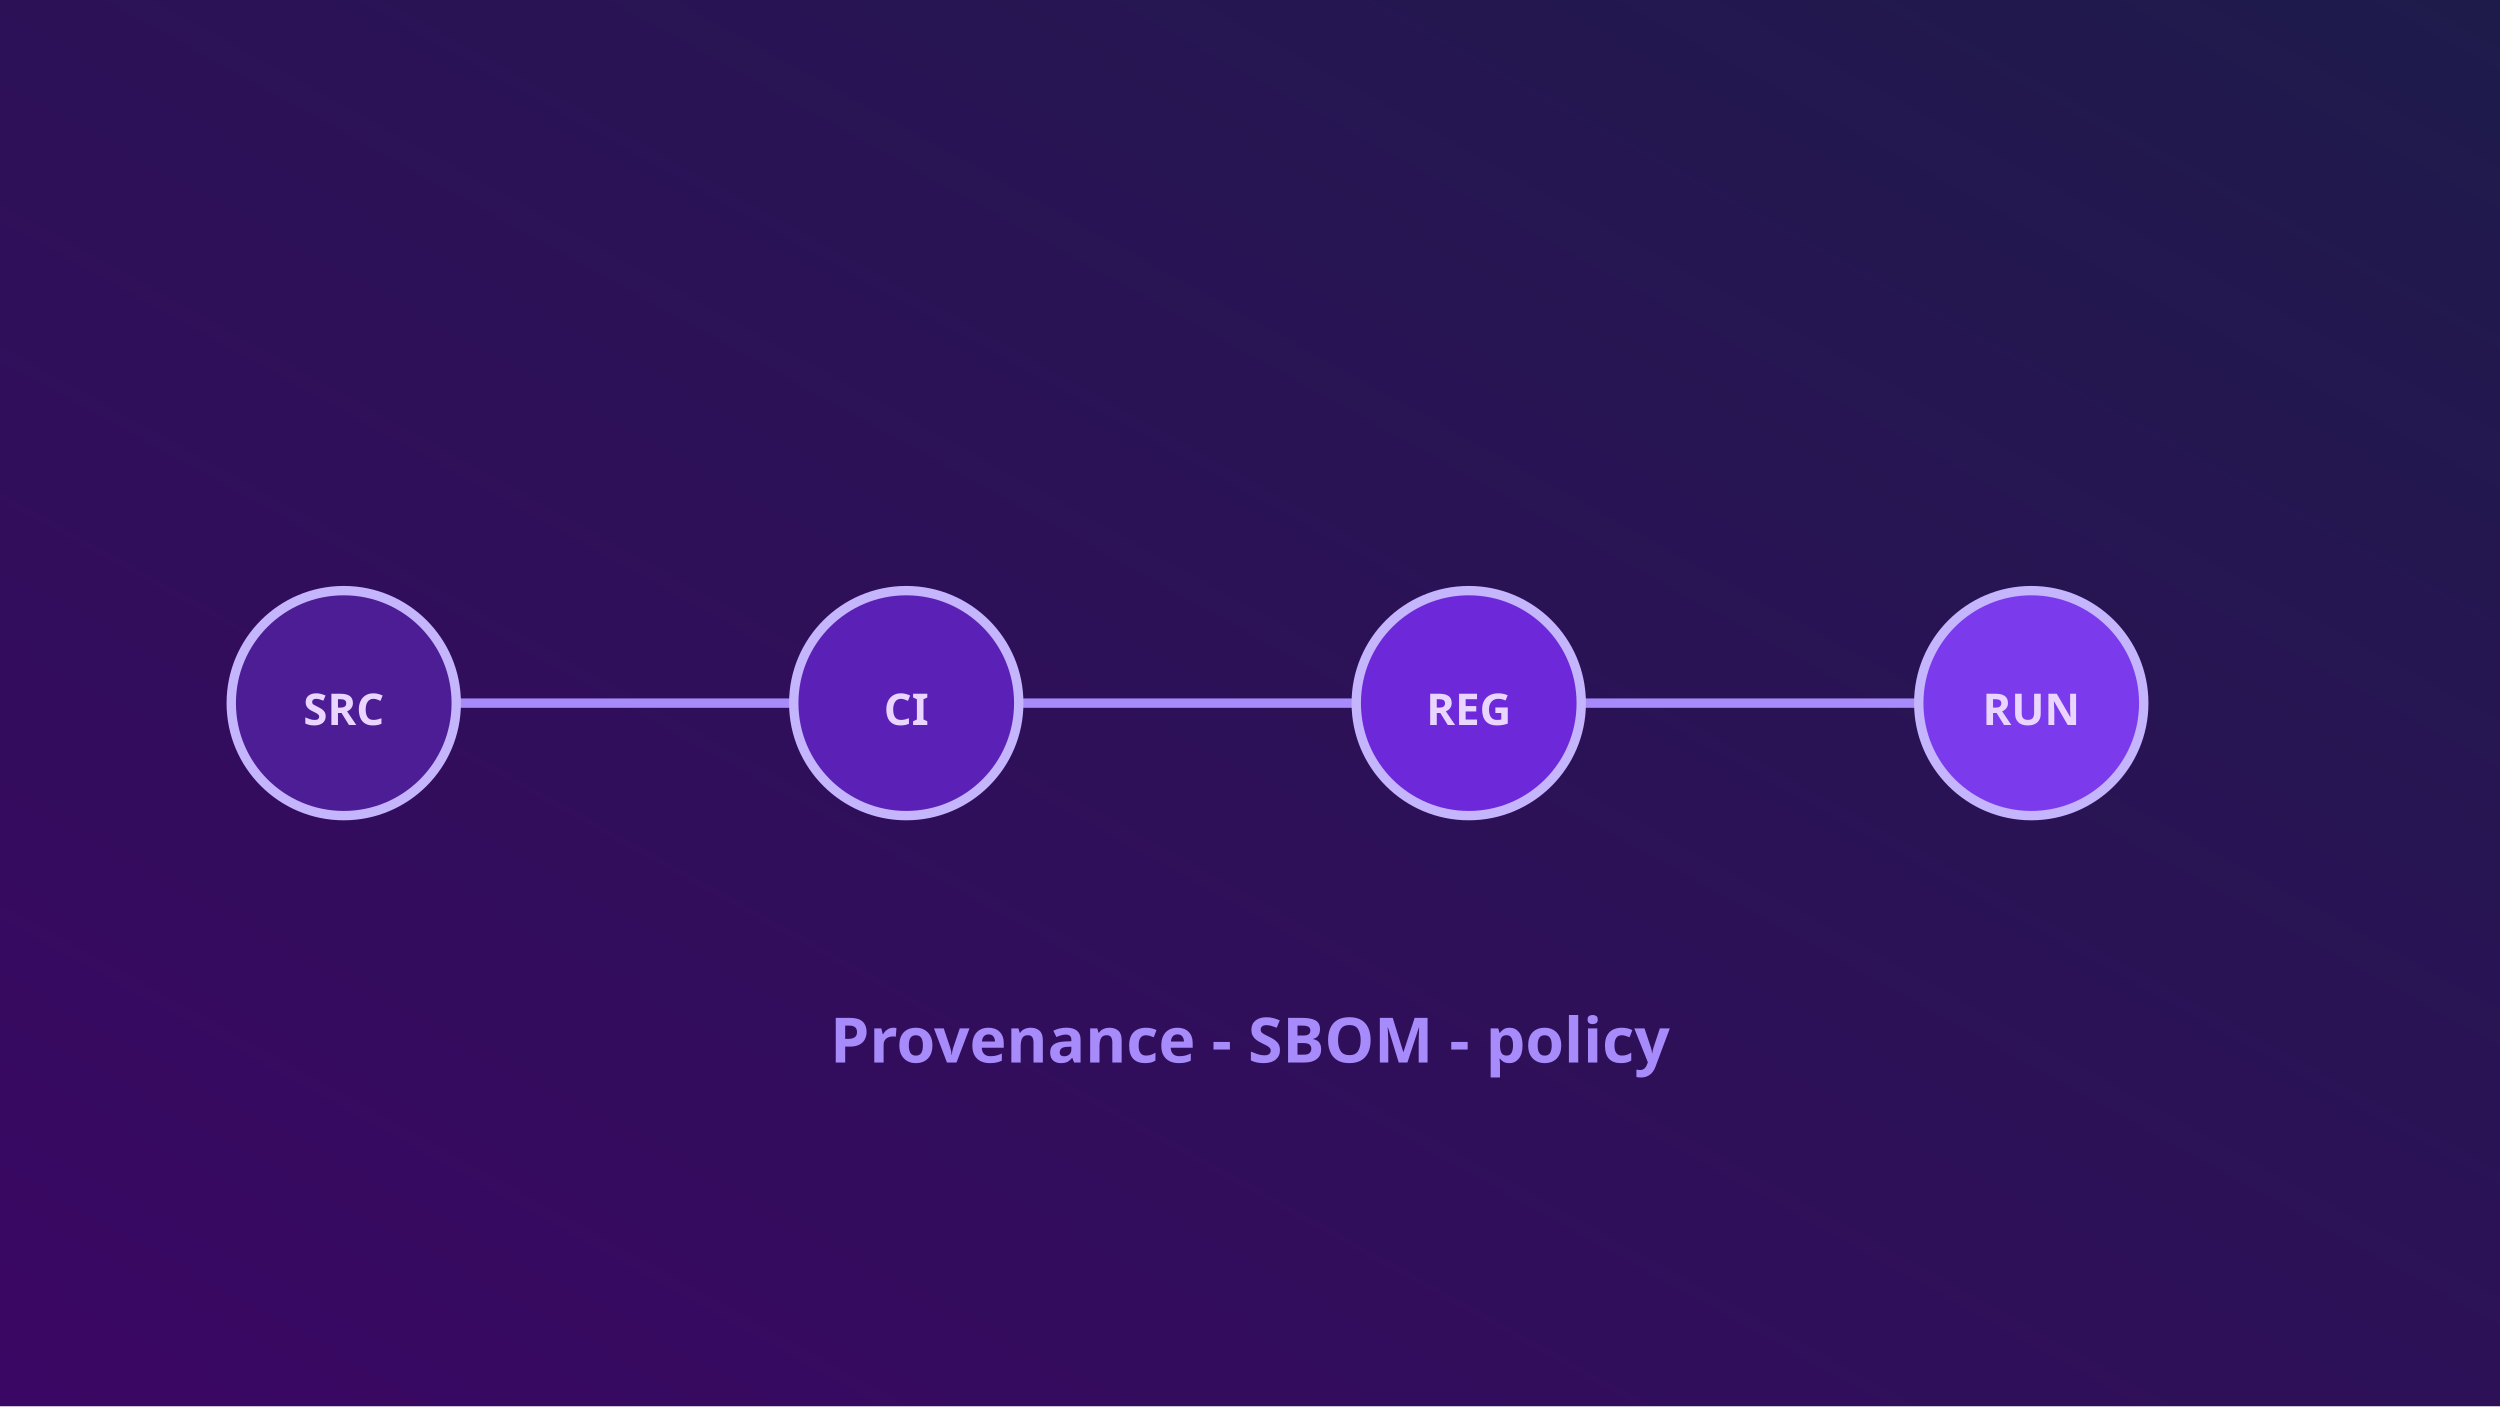
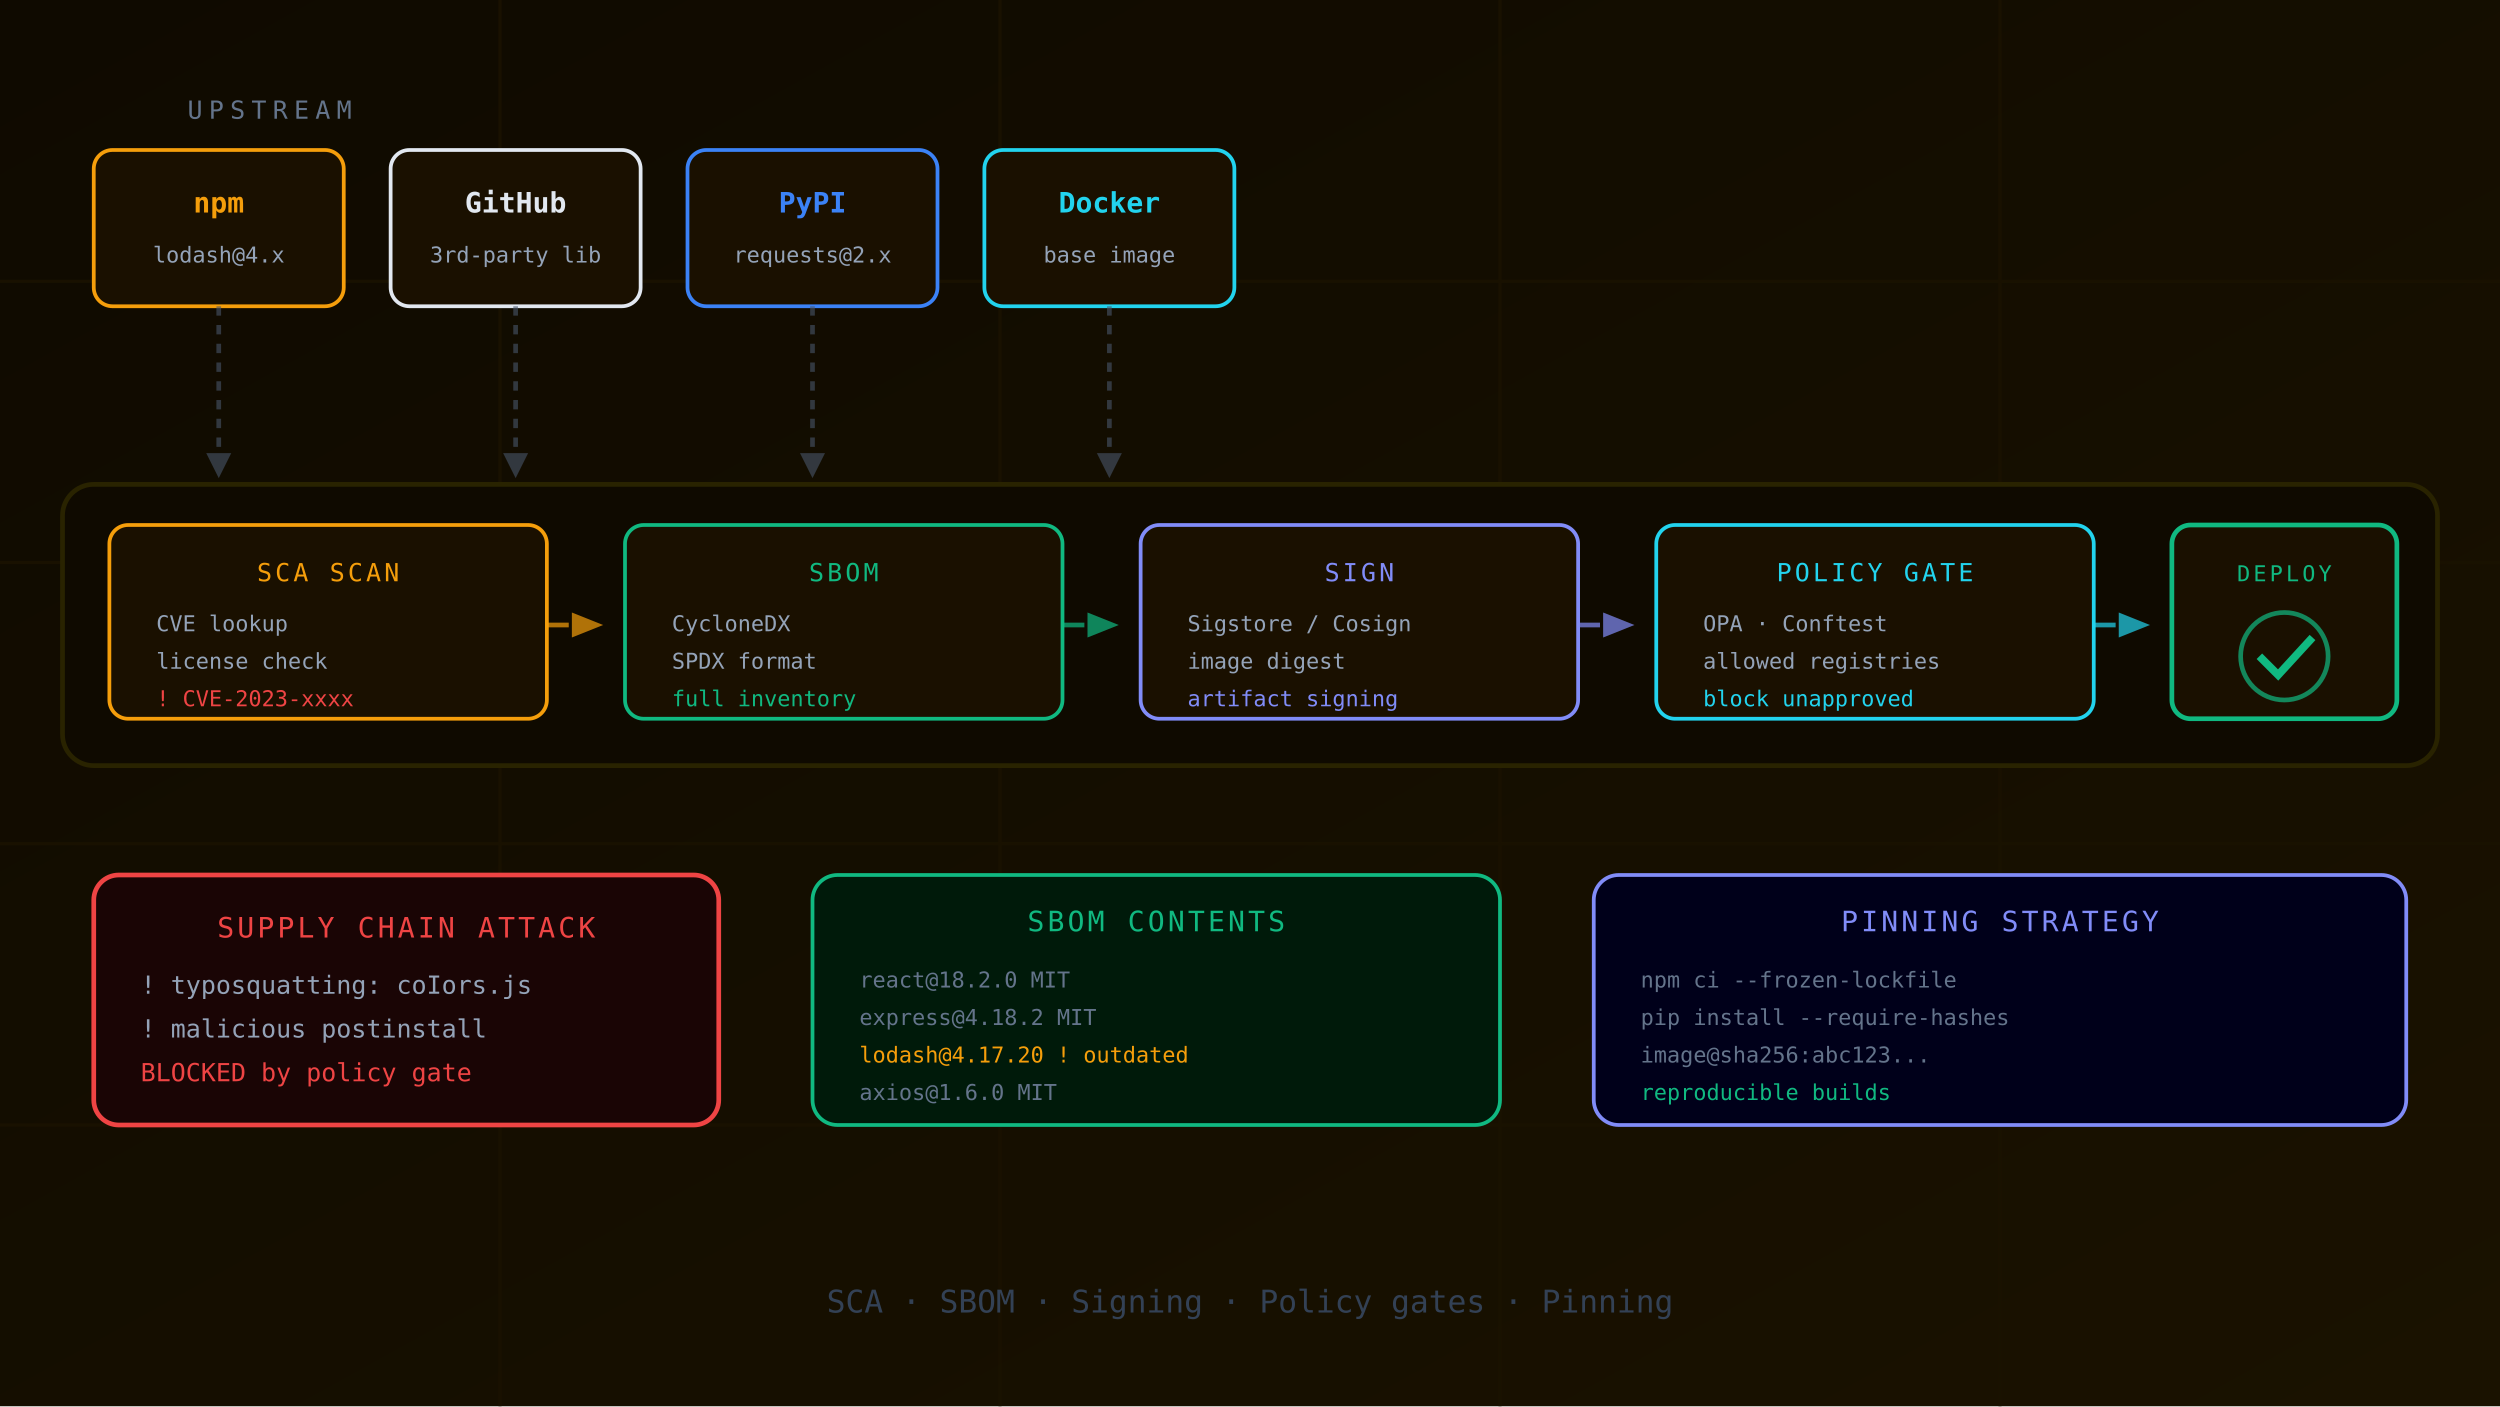
- <svg xmlns="http://www.w3.org/2000/svg" viewBox="0 0 800 450" role="img" aria-labelledby="t">
+ <svg xmlns="http://www.w3.org/2000/svg" viewBox="0 0 800 450">
  <defs>
-     <linearGradient id="scb" x1="0%" y1="100%" x2="100%" y2="0%">
-       <stop offset="0%" style="stop-color:#3b0764" />
-       <stop offset="100%" style="stop-color:#1e1b4b" />
+     <linearGradient id="bg" x1="0%" y1="0%" x2="100%" y2="100%">
+       <stop offset="0%" stop-color="#0f0a00" />
+       <stop offset="100%" stop-color="#1a1200" />
    </linearGradient>
+     <linearGradient id="chainGrad" x1="0%" y1="0%" x2="100%" y2="0%">
+       <stop offset="0%" stop-color="#f59e0b" />
+       <stop offset="50%" stop-color="#ef4444" />
+       <stop offset="100%" stop-color="#f59e0b" />
+     </linearGradient>
+     <filter id="glow">
+       <feGaussianBlur stdDeviation="3" result="blur" />
+       <feMerge>
+         <feMergeNode in="blur" />
+         <feMergeNode in="SourceGraphic" />
+       </feMerge>
+     </filter>
  </defs>
-   <rect width="800" height="450" fill="url(#scb)" />
-   <g stroke="#a78bfa" stroke-width="3" fill="none">
-     <line x1="140" y1="225" x2="260" y2="225" />
-     <line x1="320" y1="225" x2="440" y2="225" />
-     <line x1="500" y1="225" x2="620" y2="225" />
+   <rect width="800" height="450" fill="url(#bg)" />
+   <g stroke="#1a1200" stroke-width="1" opacity="0.9">
+     <line x1="0" y1="90" x2="800" y2="90" />
+     <line x1="0" y1="180" x2="800" y2="180" />
+     <line x1="0" y1="270" x2="800" y2="270" />
+     <line x1="0" y1="360" x2="800" y2="360" />
+     <line x1="160" y1="0" x2="160" y2="450" />
+     <line x1="320" y1="0" x2="320" y2="450" />
+     <line x1="480" y1="0" x2="480" y2="450" />
+     <line x1="640" y1="0" x2="640" y2="450" />
  </g>
-   <circle cx="110" cy="225" r="36" fill="#4c1d95" stroke="#c4b5fd" stroke-width="3" />
-   <circle cx="290" cy="225" r="36" fill="#5b21b6" stroke="#c4b5fd" stroke-width="3" />
-   <circle cx="470" cy="225" r="36" fill="#6d28d9" stroke="#c4b5fd" stroke-width="3" />
-   <circle cx="650" cy="225" r="36" fill="#7c3aed" stroke="#c4b5fd" stroke-width="3" />
-   <text x="110" y="232" text-anchor="middle" fill="#e9d5ff" font-family="system-ui,sans-serif" font-size="14" font-weight="700">SRC</text>
-   <text x="290" y="232" text-anchor="middle" fill="#e9d5ff" font-family="system-ui,sans-serif" font-size="14" font-weight="700">CI</text>
-   <text x="470" y="232" text-anchor="middle" fill="#e9d5ff" font-family="system-ui,sans-serif" font-size="14" font-weight="700">REG</text>
-   <text x="650" y="232" text-anchor="middle" fill="#e9d5ff" font-family="system-ui,sans-serif" font-size="14" font-weight="700">RUN</text>
-   <text x="400" y="340" text-anchor="middle" fill="#a78bfa" font-family="system-ui,sans-serif" font-size="20" font-weight="600">Provenance - SBOM - policy</text>
+   <text x="60" y="38" fill="#64748b" font-family="monospace" font-size="8" letter-spacing="2">UPSTREAM</text>
+   <rect x="30" y="48" width="80" height="50" rx="6" fill="#1a1000" stroke="#f59e0b" stroke-width="1.2" />
+   <text x="70" y="68" text-anchor="middle" fill="#f59e0b" font-family="monospace" font-size="9" font-weight="bold">npm</text>
+   <text x="70" y="84" text-anchor="middle" fill="#94a3b8" font-family="monospace" font-size="7">lodash@4.x</text>
+   <rect x="125" y="48" width="80" height="50" rx="6" fill="#1a1000" stroke="#e2e8f0" stroke-width="1.2" />
+   <text x="165" y="68" text-anchor="middle" fill="#e2e8f0" font-family="monospace" font-size="9" font-weight="bold">GitHub</text>
+   <text x="165" y="84" text-anchor="middle" fill="#94a3b8" font-family="monospace" font-size="7">3rd-party lib</text>
+   <rect x="220" y="48" width="80" height="50" rx="6" fill="#1a1000" stroke="#3b82f6" stroke-width="1.2" />
+   <text x="260" y="68" text-anchor="middle" fill="#3b82f6" font-family="monospace" font-size="9" font-weight="bold">PyPI</text>
+   <text x="260" y="84" text-anchor="middle" fill="#94a3b8" font-family="monospace" font-size="7">requests@2.x</text>
+   <rect x="315" y="48" width="80" height="50" rx="6" fill="#1a1000" stroke="#22d3ee" stroke-width="1.2" />
+   <text x="355" y="68" text-anchor="middle" fill="#22d3ee" font-family="monospace" font-size="9" font-weight="bold">Docker</text>
+   <text x="355" y="84" text-anchor="middle" fill="#94a3b8" font-family="monospace" font-size="7">base image</text>
+   <g stroke="#475569" stroke-width="1.5" stroke-dasharray="3,3" opacity="0.6">
+     <line x1="70" y1="98" x2="70" y2="145" />
+     <line x1="165" y1="98" x2="165" y2="145" />
+     <line x1="260" y1="98" x2="260" y2="145" />
+     <line x1="355" y1="98" x2="355" y2="145" />
+   </g>
+   <g fill="#475569" opacity="0.6">
+     <polygon points="66,145 70,153 74,145" />
+     <polygon points="161,145 165,153 169,145" />
+     <polygon points="256,145 260,153 264,145" />
+     <polygon points="351,145 355,153 359,145" />
+   </g>
+   <rect x="20" y="155" width="760" height="90" rx="10" fill="#0f0a00" stroke="#292300" stroke-width="1.5" />
+   <rect x="35" y="168" width="140" height="62" rx="6" fill="#1a1000" stroke="#f59e0b" stroke-width="1.2" />
+   <text x="105" y="186" text-anchor="middle" fill="#f59e0b" font-family="monospace" font-size="8" letter-spacing="1">SCA SCAN</text>
+   <text x="50" y="202" fill="#94a3b8" font-family="monospace" font-size="7">CVE lookup</text>
+   <text x="50" y="214" fill="#94a3b8" font-family="monospace" font-size="7">license check</text>
+   <text x="50" y="226" fill="#ef4444" font-family="monospace" font-size="7">! CVE-2023-xxxx</text>
+   <polygon points="183,196 193,200 183,204" fill="#f59e0b" opacity="0.7" />
+   <line x1="175" y1="200" x2="182" y2="200" stroke="#f59e0b" stroke-width="1.5" opacity="0.7" />
+   <rect x="200" y="168" width="140" height="62" rx="6" fill="#1a1000" stroke="#10b981" stroke-width="1.2" />
+   <text x="270" y="186" text-anchor="middle" fill="#10b981" font-family="monospace" font-size="8" letter-spacing="1">SBOM</text>
+   <text x="215" y="202" fill="#94a3b8" font-family="monospace" font-size="7">CycloneDX</text>
+   <text x="215" y="214" fill="#94a3b8" font-family="monospace" font-size="7">SPDX format</text>
+   <text x="215" y="226" fill="#10b981" font-family="monospace" font-size="7">full inventory</text>
+   <polygon points="348,196 358,200 348,204" fill="#10b981" opacity="0.7" />
+   <line x1="340" y1="200" x2="347" y2="200" stroke="#10b981" stroke-width="1.5" opacity="0.7" />
+   <rect x="365" y="168" width="140" height="62" rx="6" fill="#1a1000" stroke="#818cf8" stroke-width="1.2" />
+   <text x="435" y="186" text-anchor="middle" fill="#818cf8" font-family="monospace" font-size="8" letter-spacing="1">SIGN</text>
+   <text x="380" y="202" fill="#94a3b8" font-family="monospace" font-size="7">Sigstore / Cosign</text>
+   <text x="380" y="214" fill="#94a3b8" font-family="monospace" font-size="7">image digest</text>
+   <text x="380" y="226" fill="#818cf8" font-family="monospace" font-size="7">artifact signing</text>
+   <polygon points="513,196 523,200 513,204" fill="#818cf8" opacity="0.7" />
+   <line x1="505" y1="200" x2="512" y2="200" stroke="#818cf8" stroke-width="1.5" opacity="0.7" />
+   <rect x="530" y="168" width="140" height="62" rx="6" fill="#1a1000" stroke="#22d3ee" stroke-width="1.2" />
+   <text x="600" y="186" text-anchor="middle" fill="#22d3ee" font-family="monospace" font-size="8" letter-spacing="1">POLICY GATE</text>
+   <text x="545" y="202" fill="#94a3b8" font-family="monospace" font-size="7">OPA · Conftest</text>
+   <text x="545" y="214" fill="#94a3b8" font-family="monospace" font-size="7">allowed registries</text>
+   <text x="545" y="226" fill="#22d3ee" font-family="monospace" font-size="7">block unapproved</text>
+   <polygon points="678,196 688,200 678,204" fill="#22d3ee" opacity="0.7" />
+   <line x1="670" y1="200" x2="677" y2="200" stroke="#22d3ee" stroke-width="1.5" opacity="0.7" />
+   <rect x="695" y="168" width="72" height="62" rx="6" fill="#1a1000" stroke="#10b981" stroke-width="1.5" />
+   <text x="731" y="186" text-anchor="middle" fill="#10b981" font-family="monospace" font-size="7" letter-spacing="1">DEPLOY</text>
+   <circle cx="731" cy="210" r="14" fill="none" stroke="#10b981" stroke-width="1.5" opacity="0.7" />
+   <polyline points="723,210 729,216 740,204" fill="none" stroke="#10b981" stroke-width="2.5" />
+   <rect x="30" y="280" width="200" height="80" rx="8" fill="#1a0505" stroke="#ef4444" stroke-width="1.5" />
+   <text x="130" y="300" text-anchor="middle" fill="#ef4444" font-family="monospace" font-size="9" letter-spacing="1">SUPPLY CHAIN ATTACK</text>
+   <text x="45" y="318" fill="#94a3b8" font-family="monospace" font-size="8">! typosquatting: coIors.js</text>
+   <text x="45" y="332" fill="#94a3b8" font-family="monospace" font-size="8">! malicious postinstall</text>
+   <text x="45" y="346" fill="#ef4444" font-family="monospace" font-size="8">BLOCKED by policy gate</text>
+   <rect x="260" y="280" width="220" height="80" rx="8" fill="#001a0a" stroke="#10b981" stroke-width="1.2" />
+   <text x="370" y="298" text-anchor="middle" fill="#10b981" font-family="monospace" font-size="9" letter-spacing="1">SBOM CONTENTS</text>
+   <text x="275" y="316" fill="#64748b" font-family="monospace" font-size="7">react@18.2.0          MIT</text>
+   <text x="275" y="328" fill="#64748b" font-family="monospace" font-size="7">express@4.18.2        MIT</text>
+   <text x="275" y="340" fill="#f59e0b" font-family="monospace" font-size="7">lodash@4.17.20    ! outdated</text>
+   <text x="275" y="352" fill="#64748b" font-family="monospace" font-size="7">axios@1.6.0           MIT</text>
+   <rect x="510" y="280" width="260" height="80" rx="8" fill="#00001a" stroke="#818cf8" stroke-width="1.2" />
+   <text x="640" y="298" text-anchor="middle" fill="#818cf8" font-family="monospace" font-size="9" letter-spacing="1">PINNING STRATEGY</text>
+   <text x="525" y="316" fill="#64748b" font-family="monospace" font-size="7">npm ci  --frozen-lockfile</text>
+   <text x="525" y="328" fill="#64748b" font-family="monospace" font-size="7">pip install --require-hashes</text>
+   <text x="525" y="340" fill="#64748b" font-family="monospace" font-size="7">image@sha256:abc123...</text>
+   <text x="525" y="352" fill="#10b981" font-family="monospace" font-size="7">reproducible builds</text>
+   <text x="400" y="420" text-anchor="middle" fill="#334155" font-family="monospace" font-size="10">SCA · SBOM · Signing · Policy gates · Pinning</text>
</svg>
